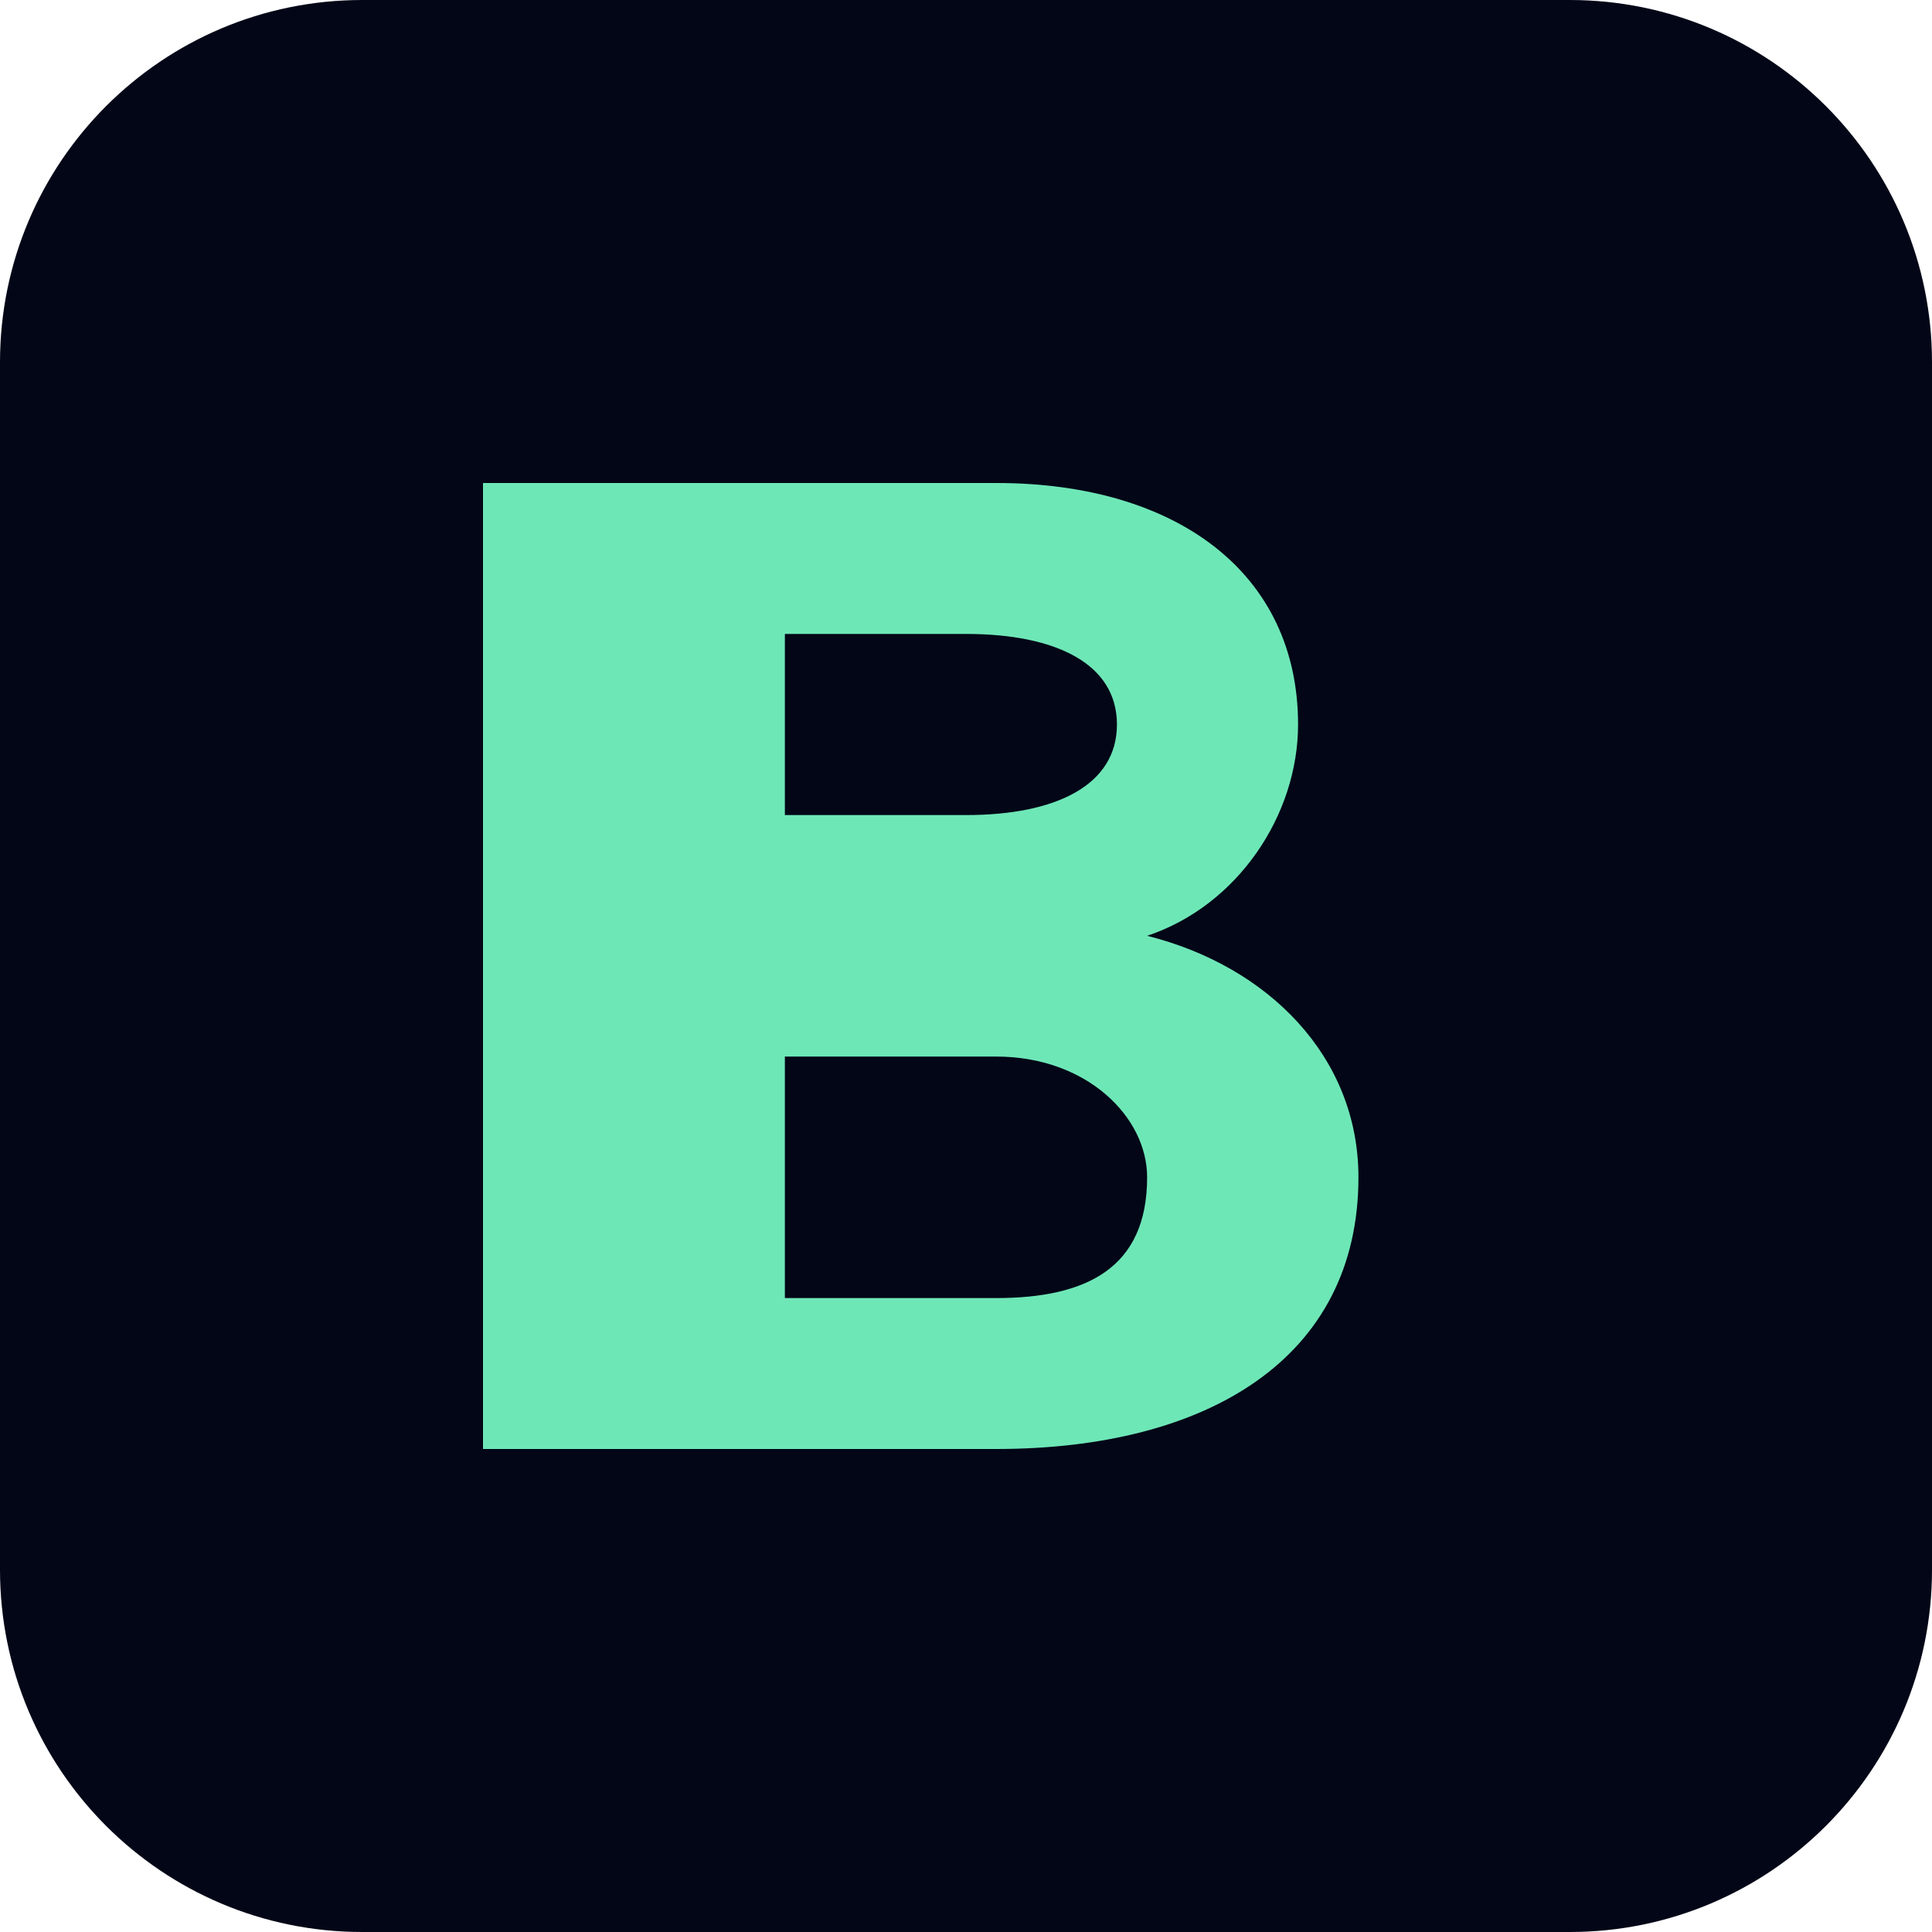
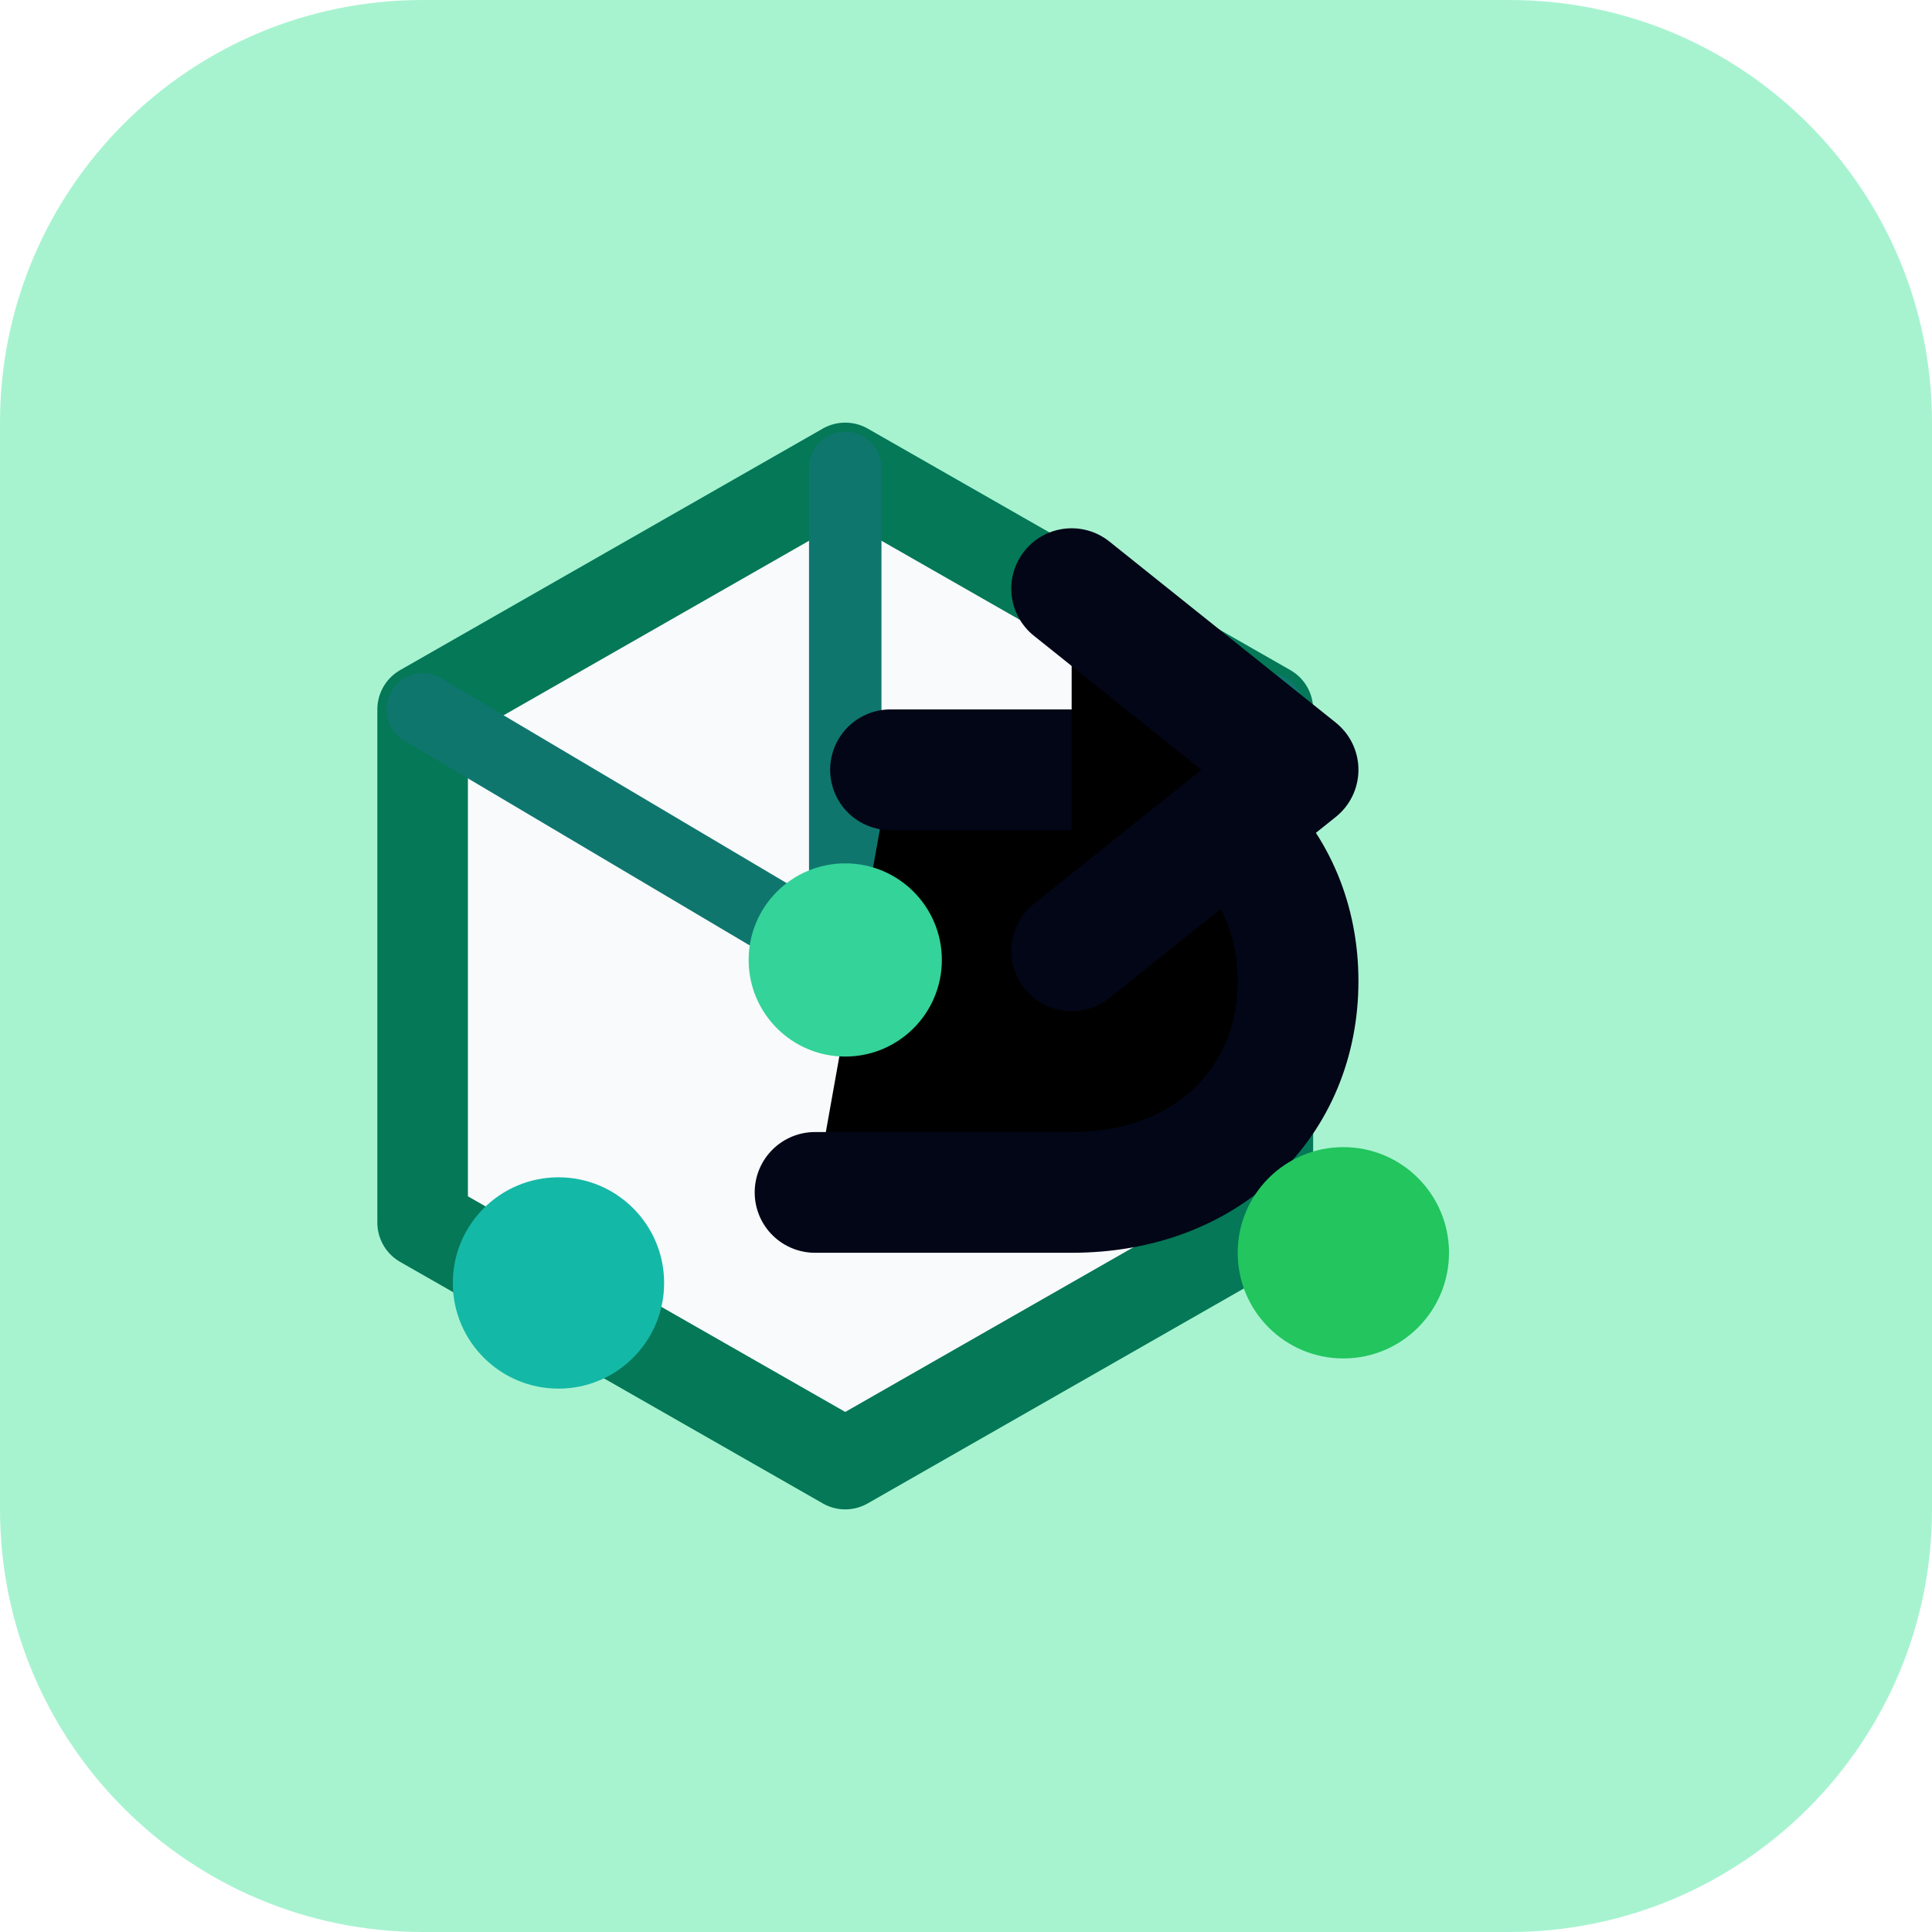
<svg xmlns="http://www.w3.org/2000/svg" viewBox="0 0 64 64">
-   <rect width="64" height="64" rx="12" fill="#020617" />
-   <path d="M16 44V16h17c6 0 10 3 10 8 0 3-2 6-5 7 4 1 7 4 7 8 0 6-5 9-12 9H16Zm10-17h6c3 0 5-1 5-3s-2-3-5-3h-6v6Zm0 16h7c3 0 5-1 5-4 0-2-2-4-5-4h-7v8Z" fill="#6EE7B7" />
+   <rect width="64" height="64" rx="14" fill="#A7F3D0" />
+   <path d="M14 40.5V23.5L28 15.5L42 23.5V40.5L28 48.5L14 40.5Z" fill="#F8FAFC" stroke="#047857" stroke-width="3" stroke-linejoin="round" />
+   <path d="M28 15.5V31.8M14 23.5L28 31.8M42 23.5L28 31.8" stroke="#0F766E" stroke-width="2.4" stroke-linecap="round" />
+   <path d="M29.5 25.5H35.5C40 25.5 43 28.5 43 32.5C43 36.5 40 39.5 35.5 39.5H27" stroke="#020617" stroke-width="4" stroke-linecap="round" stroke-linejoin="round" />
+   <path d="M35.5 19.5L43 25.5L35.5 31.5" stroke="#020617" stroke-width="4" stroke-linecap="round" stroke-linejoin="round" />
+   <circle cx="18.5" cy="42.5" r="3.5" fill="#14B8A6" />
+   <circle cx="28" cy="31.8" r="3.2" fill="#34D399" />
+   <circle cx="44.5" cy="41.5" r="3.5" fill="#22C55E" />
</svg>
